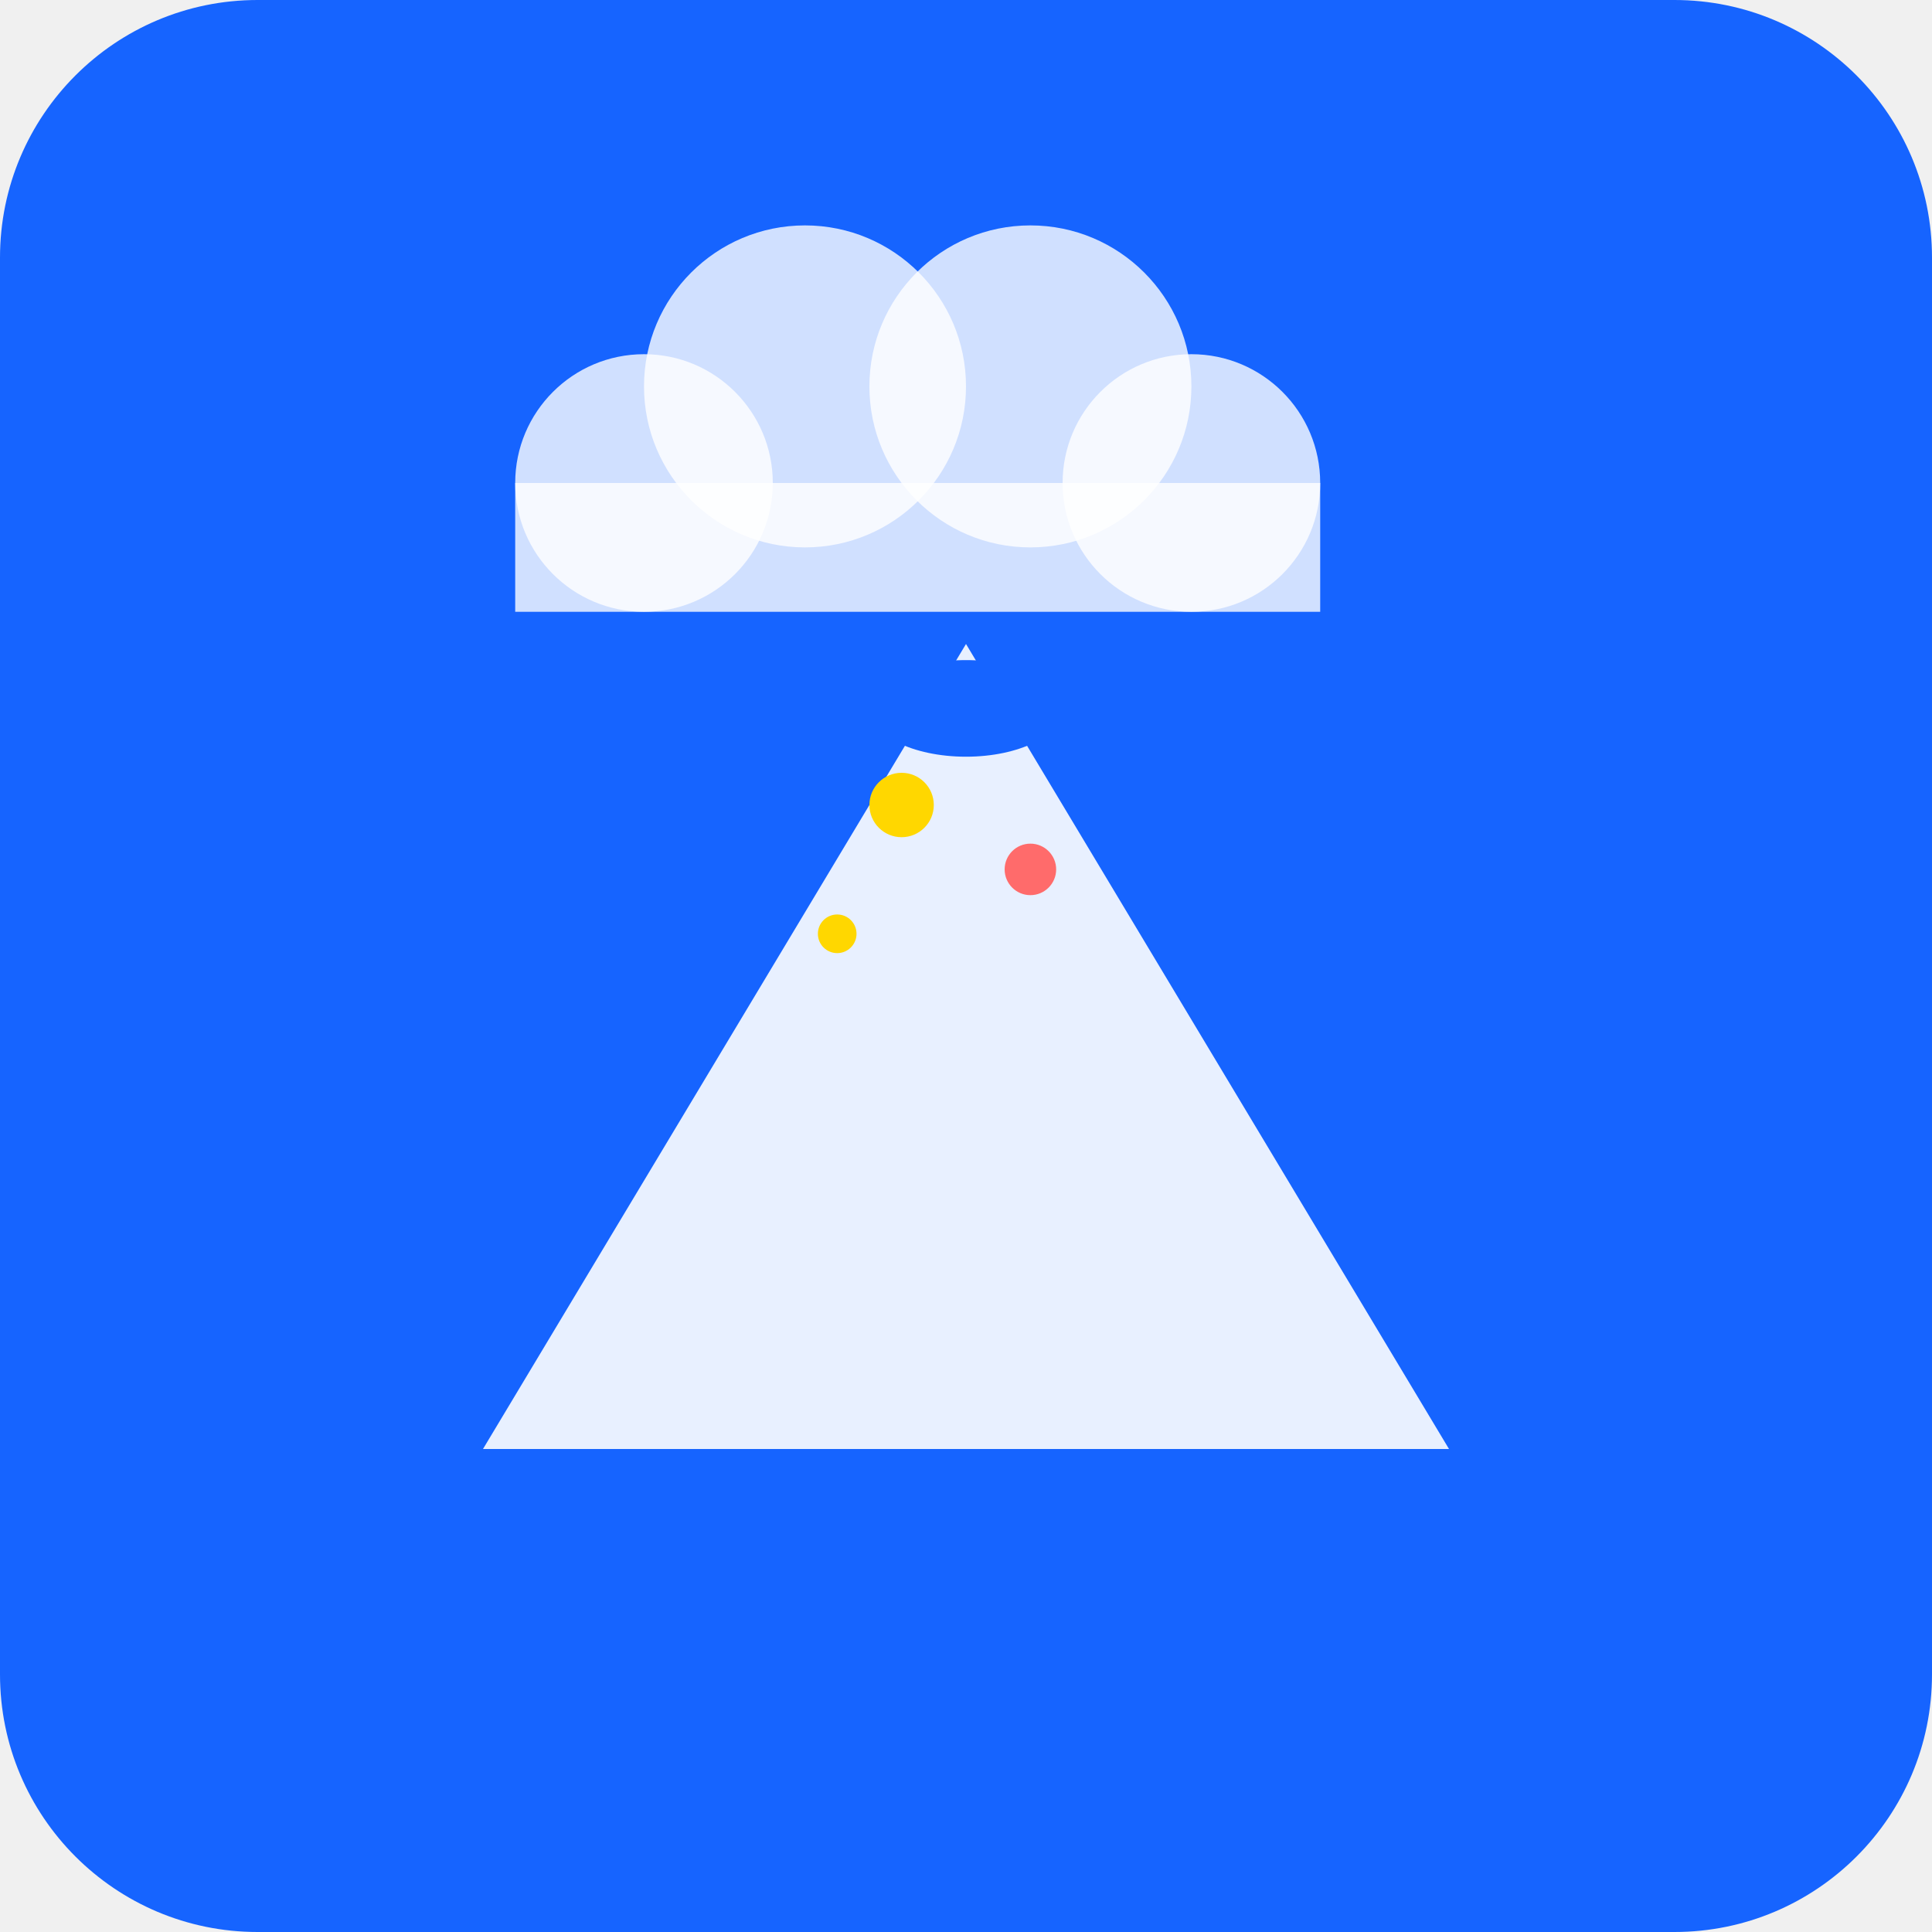
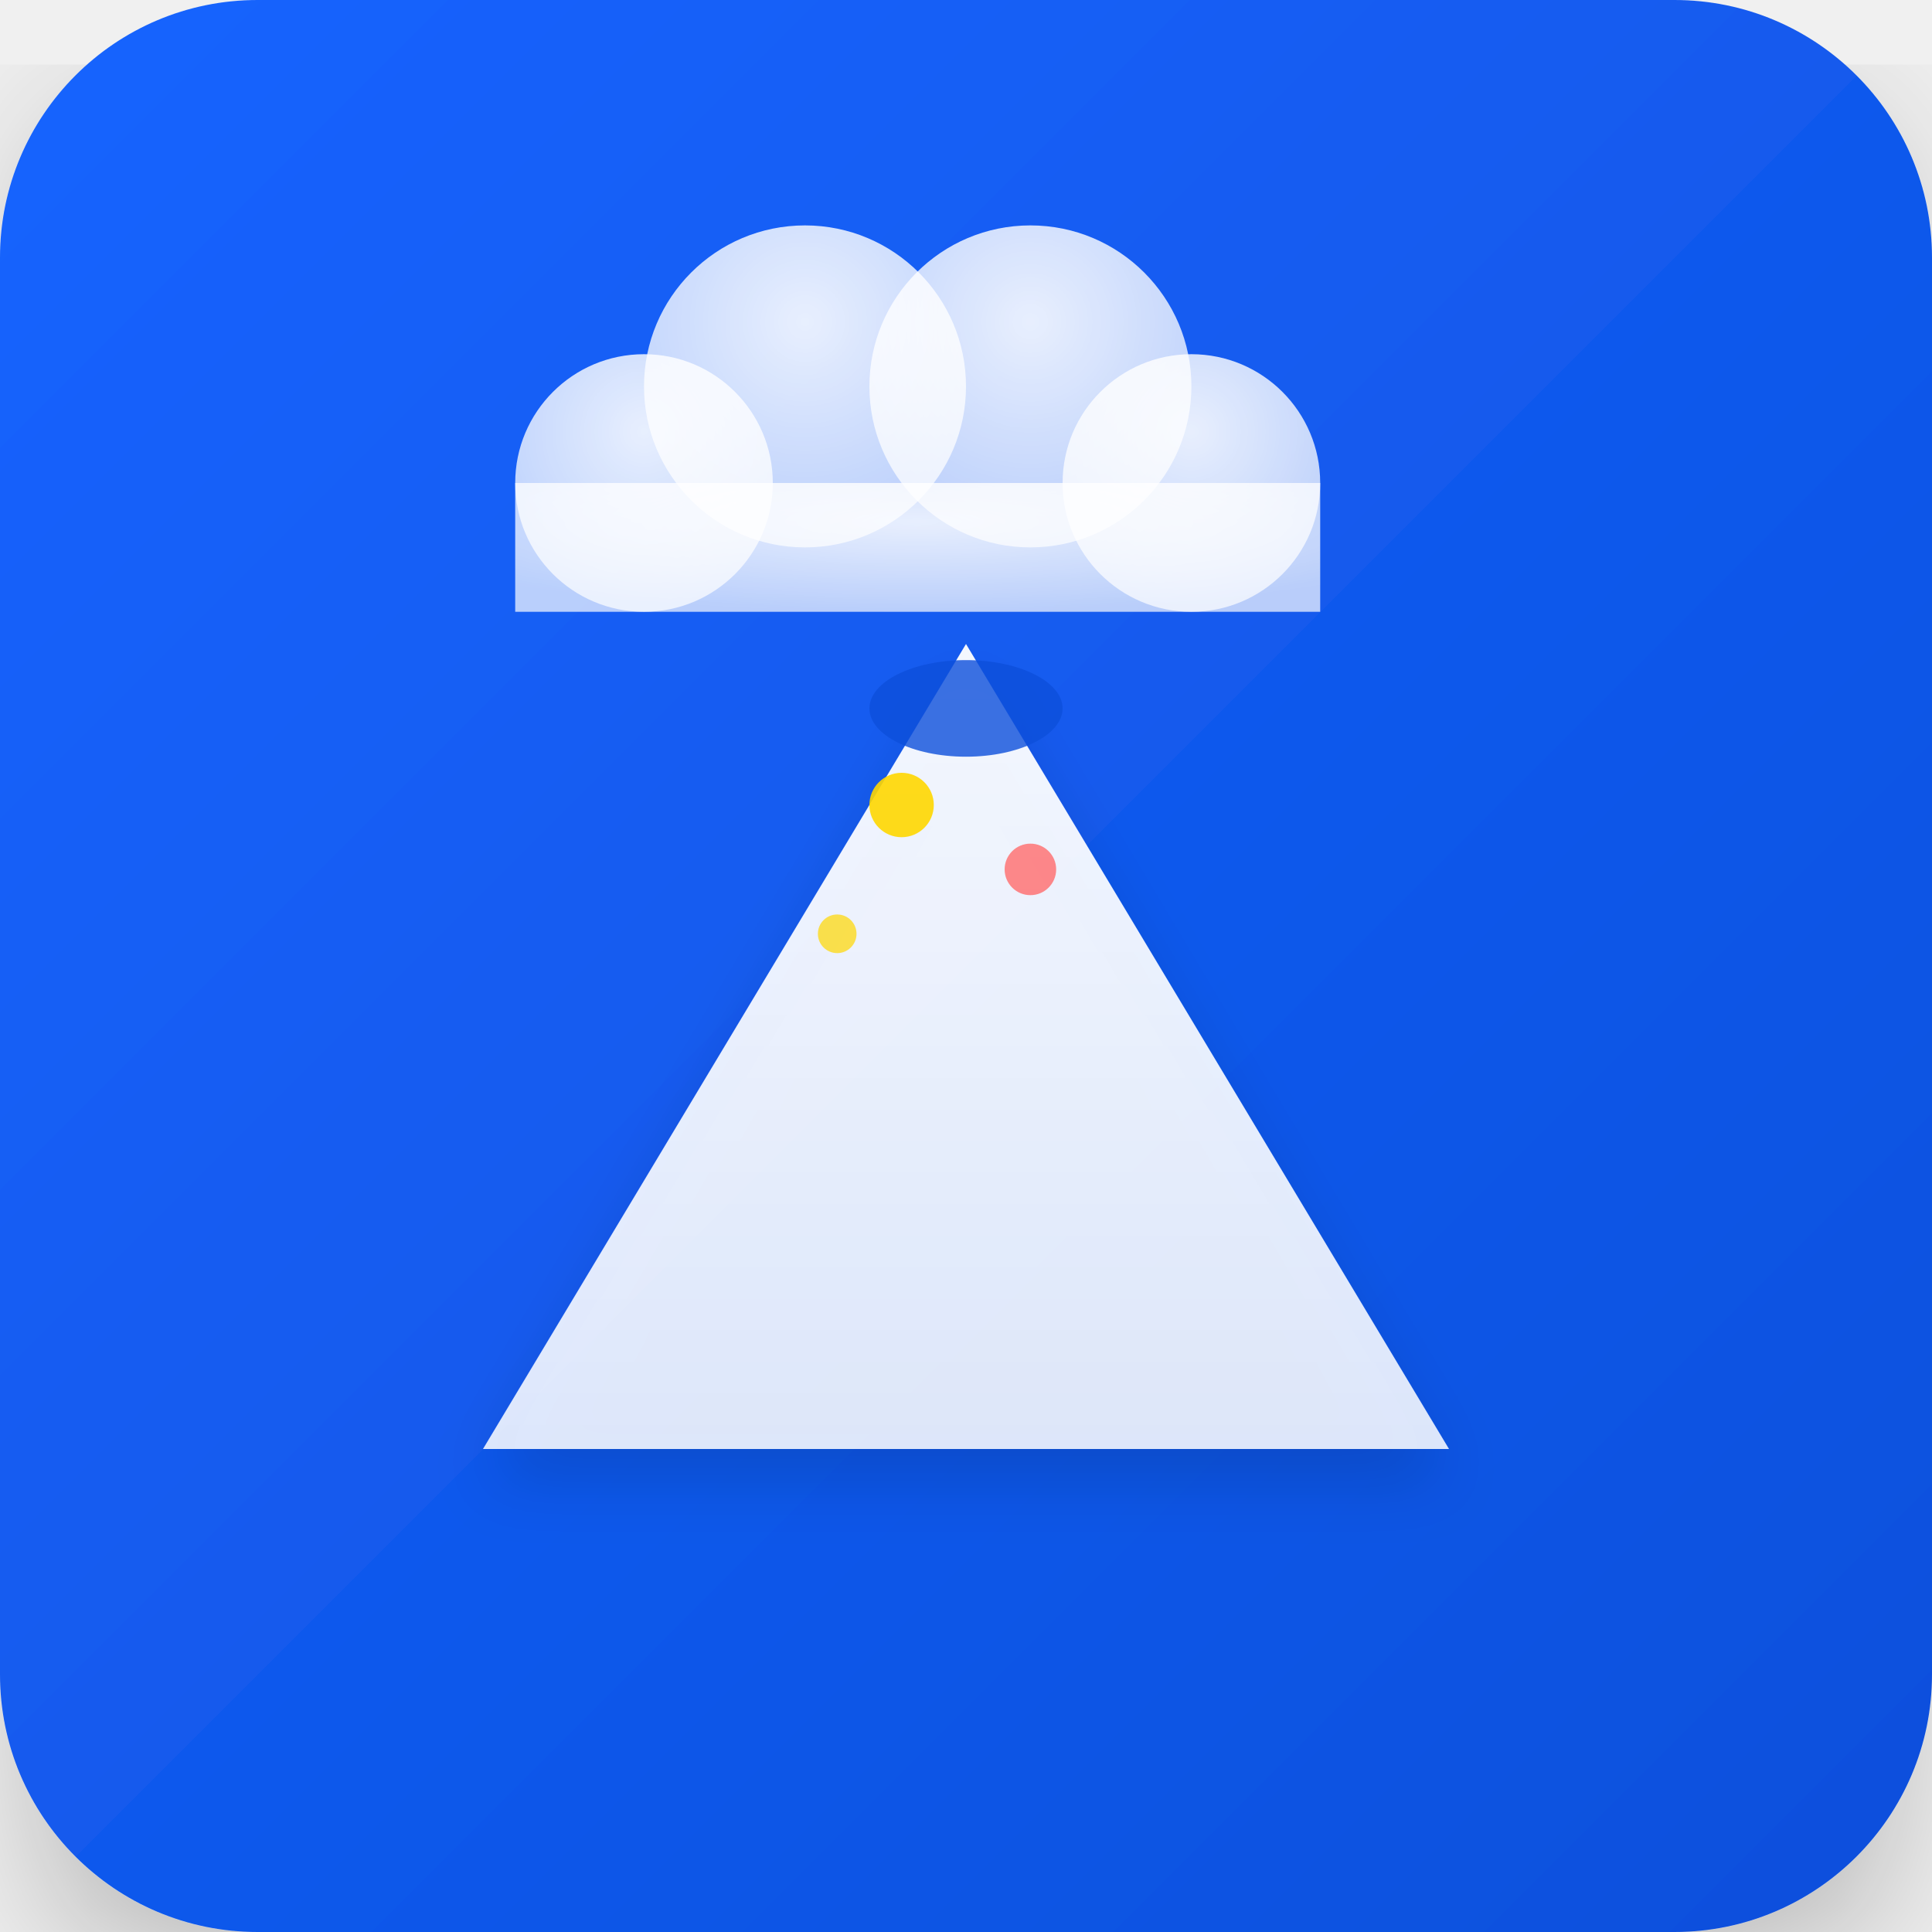
<svg xmlns="http://www.w3.org/2000/svg" width="60" height="60" viewBox="0 0 60 60" fill="none">
-   <rect width="60" height="60" rx="8" fill="#1664FF" />
-   <path d="M15 45 L30 20 L45 45 Z" fill="white" opacity="0.9" />
-   <ellipse cx="30" cy="22" rx="3" ry="1.5" fill="#1664FF" />
-   <circle cx="20" cy="15" r="4" fill="white" opacity="0.8" />
-   <circle cx="25" cy="12" r="5" fill="white" opacity="0.8" />
-   <circle cx="32" cy="12" r="5" fill="white" opacity="0.8" />
-   <circle cx="37" cy="15" r="4" fill="white" opacity="0.8" />
-   <rect x="16" y="15" width="25" height="4" fill="white" opacity="0.8" />
-   <circle cx="28" cy="25" r="1" fill="#FFD700" />
-   <circle cx="32" cy="27" r="0.8" fill="#FF6B6B" />
-   <circle cx="26" cy="29" r="0.6" fill="#FFD700" />
+   <defs>
+     <linearGradient id="volcGradient" x1="0%" y1="0%" x2="100%" y2="100%">
+       <stop offset="0%" style="stop-color:#1664FF;stop-opacity:1" />
+       <stop offset="100%" style="stop-color:#0D4FDB;stop-opacity:1" />
+     </linearGradient>
+     <linearGradient id="volcanoGradient" x1="0%" y1="0%" x2="0%" y2="100%">
+       <stop offset="0%" style="stop-color:#ffffff;stop-opacity:0.95" />
+       <stop offset="100%" style="stop-color:#ffffff;stop-opacity:0.85" />
+     </linearGradient>
+     <radialGradient id="cloudGradient" cx="50%" cy="30%" r="70%">
+       <stop offset="0%" style="stop-color:#ffffff;stop-opacity:0.9" />
+       <stop offset="100%" style="stop-color:#ffffff;stop-opacity:0.7" />
+     </radialGradient>
+     <filter id="shadow" x="-20%" y="-20%" width="140%" height="140%">
+       <feDropShadow dx="0" dy="2" stdDeviation="3" flood-opacity="0.25" />
+     </filter>
+     <filter id="innerShadow" x="-50%" y="-50%" width="200%" height="200%">
+       <feDropShadow dx="0" dy="1" stdDeviation="1" flood-opacity="0.15" />
+     </filter>
+   </defs>
+   <rect width="60" height="60" rx="8" fill="url(#volcGradient)" filter="url(#shadow)" />
+   <path d="M15 45 L30 20 L45 45 Z" fill="url(#volcanoGradient)" filter="url(#innerShadow)" />
+   <ellipse cx="30" cy="22" rx="3" ry="1.5" fill="#0D4FDB" opacity="0.8" />
+   <g fill="url(#cloudGradient)">
+     <circle cx="20" cy="15" r="4" />
+     <circle cx="25" cy="12" r="5" />
+     <circle cx="32" cy="12" r="5" />
+     <circle cx="37" cy="15" r="4" />
+     <rect x="16" y="15" width="25" height="4" />
+   </g>
+   <circle cx="28" cy="25" r="1" fill="#FFD700" opacity="0.9">
+     <animate attributeName="opacity" values="0.9;0.6;0.9" dur="2s" repeatCount="indefinite" />
+   </circle>
+   <circle cx="32" cy="27" r="0.8" fill="#FF6B6B" opacity="0.8">
+     <animate attributeName="opacity" values="0.8;0.5;0.8" dur="1.5s" repeatCount="indefinite" />
+   </circle>
+   <circle cx="26" cy="29" r="0.6" fill="#FFD700" opacity="0.7">
+     <animate attributeName="opacity" values="0.7;0.4;0.7" dur="1.8s" repeatCount="indefinite" />
+   </circle>
</svg>
